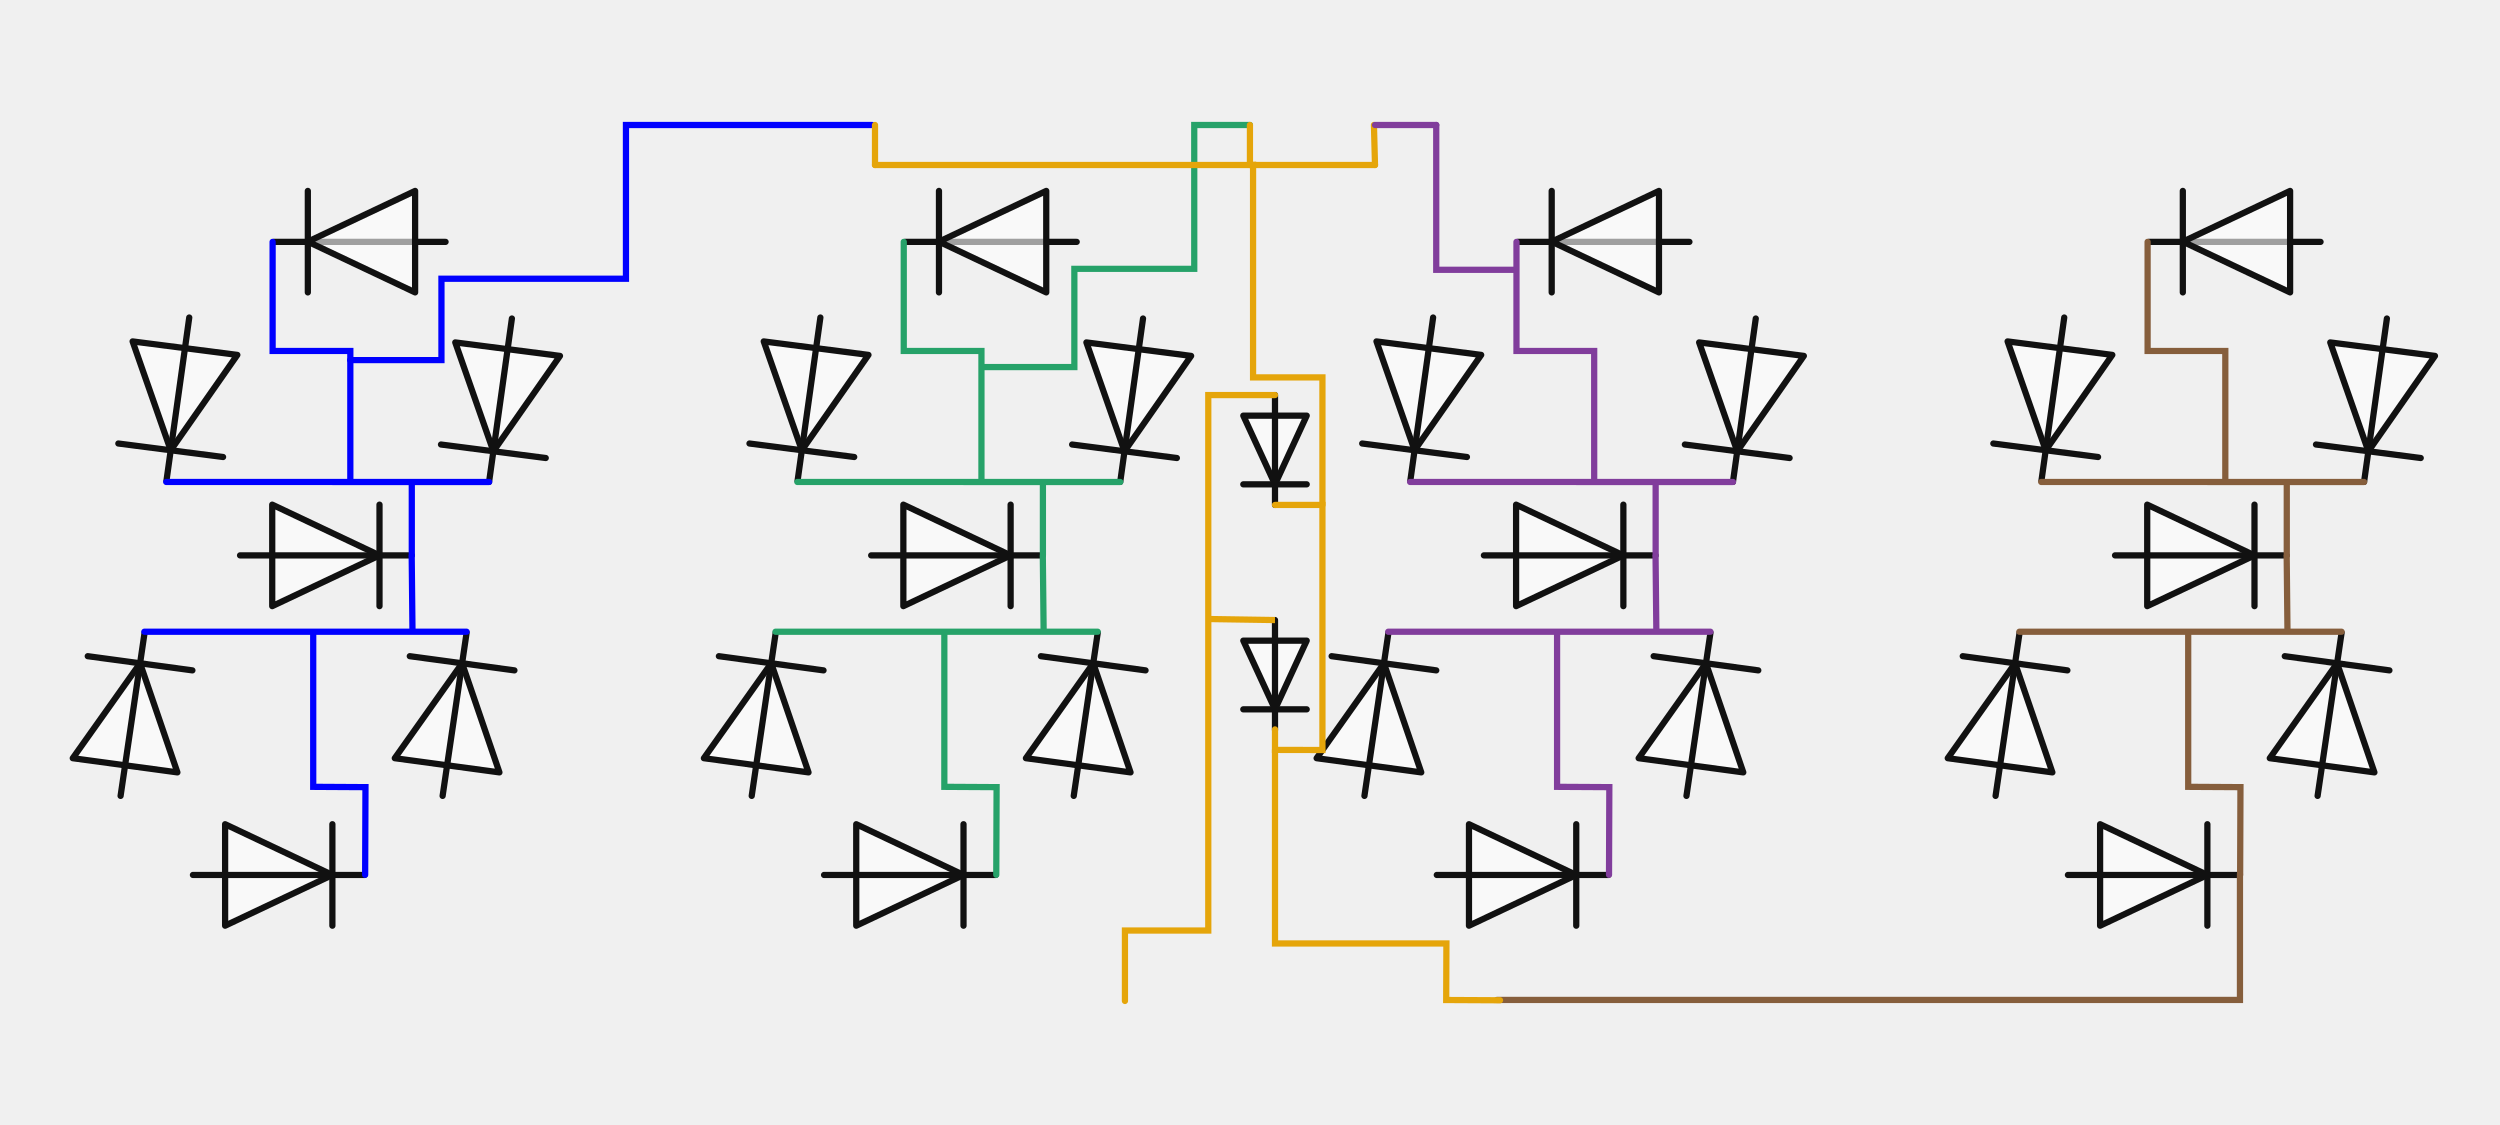
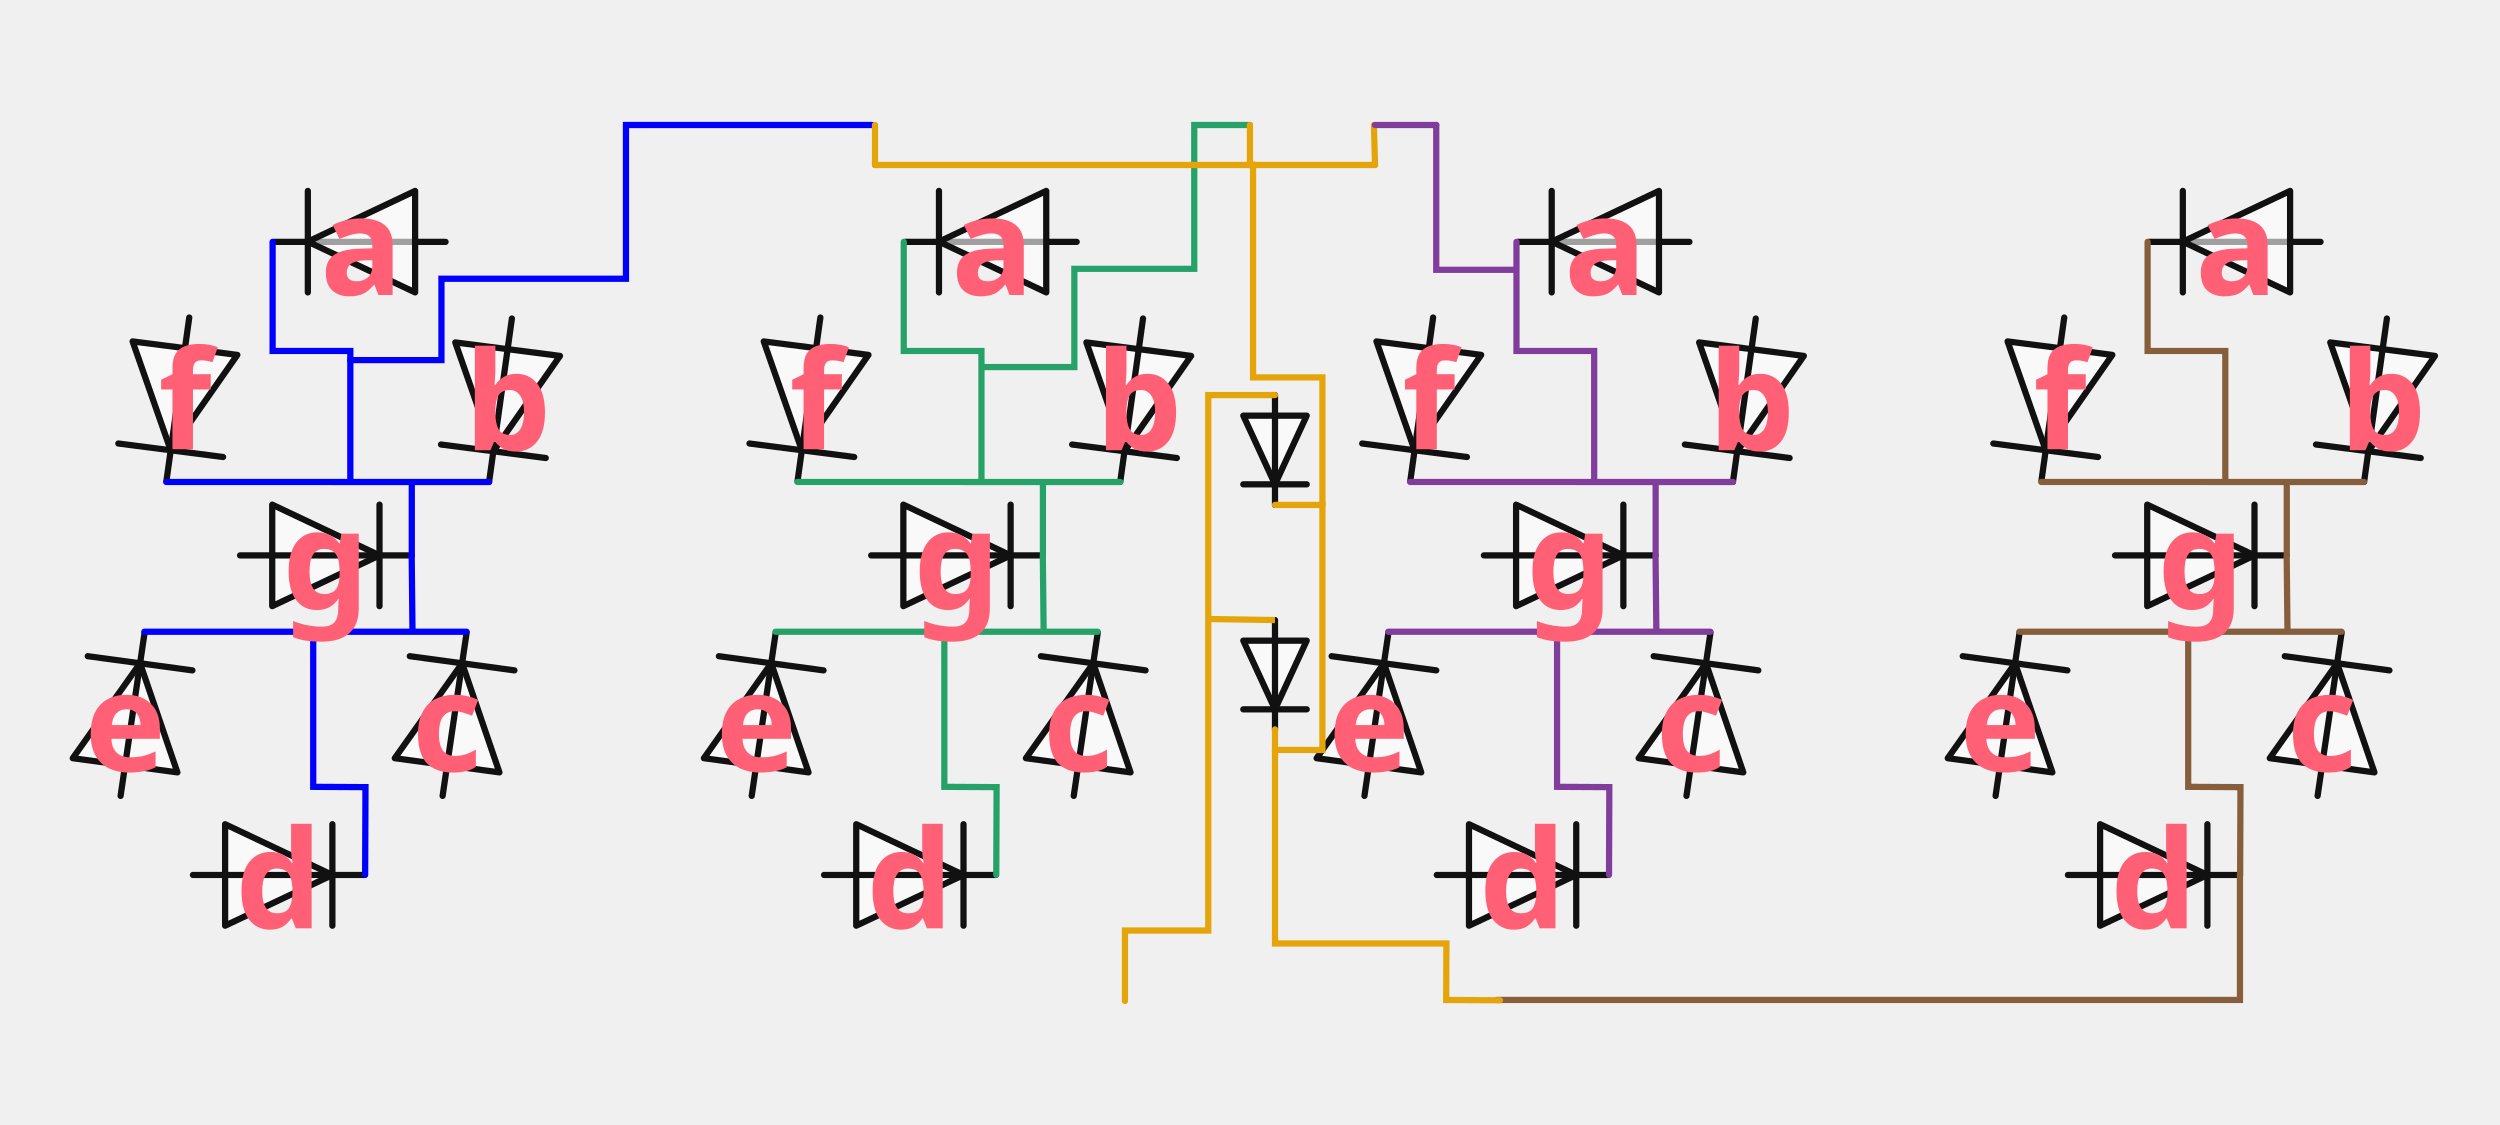
<svg xmlns="http://www.w3.org/2000/svg" viewBox="0 0 200 90">
  <path d="M 21.778,48.491 V 40.372 L 30.36,44.431 Z" fill="#ffffff" fill-opacity="0.6" id="path8-4-11" style="stroke:#111111;stroke-width:0.5;stroke-linecap:round;stroke-linejoin:round;stroke-dasharray:none" />
  <line x1="19.204" y1="44.431" x2="32.935" y2="44.431" id="line9-8-38" style="fill:none;stroke:#111111;stroke-width:0.5;stroke-linecap:round;stroke-linejoin:round;stroke-dasharray:none" />
  <line x1="21.914" y1="19.35" x2="35.645" y2="19.35" id="line9-8-7-74" style="fill:none;stroke:#111111;stroke-width:0.5;stroke-linecap:round;stroke-linejoin:round;stroke-dasharray:none" />
  <line x1="30.36" y1="48.491" x2="30.36" y2="40.372" id="line10-8-27" style="fill:none;stroke:#111111;stroke-width:0.5;stroke-linecap:round;stroke-linejoin:round;stroke-dasharray:none" />
  <path d="M 33.209,15.274 V 23.392 L 24.627,19.333 Z" fill="#ffffff" fill-opacity="0.6" id="path8-4-5-7" style="stroke:#111111;stroke-width:0.5;stroke-linecap:round;stroke-linejoin:round;stroke-dasharray:none" />
  <line x1="24.627" y1="15.274" x2="24.627" y2="23.392" id="line10-8-1-9" style="fill:none;stroke:#111111;stroke-width:0.5;stroke-linecap:round;stroke-linejoin:round;stroke-dasharray:none" />
  <path d="M 18.009,74.056 V 65.937 L 26.591,69.997 Z" fill="#ffffff" fill-opacity="0.6" id="path8-4-1-31" style="stroke:#111111;stroke-width:0.5;stroke-linecap:round;stroke-linejoin:round;stroke-dasharray:none" />
  <line x1="15.435" y1="69.997" x2="29.166" y2="69.997" id="line9-8-52-9" style="fill:none;stroke:#111111;stroke-width:0.5;stroke-linecap:round;stroke-linejoin:round;stroke-dasharray:none" />
  <line x1="26.591" y1="74.056" x2="26.591" y2="65.937" id="line10-8-7-8" style="fill:none;stroke:#111111;stroke-width:0.5;stroke-linecap:round;stroke-linejoin:round;stroke-dasharray:none" />
  <path d="M 10.608,27.313 18.987,28.392 13.657,36.021 Z" fill="#ffffff" fill-opacity="0.6" id="path8-4-2-2" style="stroke:#111111;stroke-width:0.5;stroke-linecap:round;stroke-linejoin:round;stroke-dasharray:none" />
  <line x1="15.14" y1="25.402" x2="13.315" y2="38.471" id="line9-8-3-86" style="fill:none;stroke:#111111;stroke-width:0.5;stroke-linecap:round;stroke-linejoin:round;stroke-dasharray:none" />
  <line x1="9.468" y1="35.481" x2="17.846" y2="36.56" id="line10-8-2-0" style="fill:none;stroke:#111111;stroke-width:0.5;stroke-linecap:round;stroke-linejoin:round;stroke-dasharray:none" />
  <path d="M 36.421,27.393 44.799,28.472 39.47,36.101 Z" fill="#ffffff" fill-opacity="0.6" id="path8-4-2-6-2" style="stroke:#111111;stroke-width:0.5;stroke-linecap:round;stroke-linejoin:round;stroke-dasharray:none" />
  <line x1="40.952" y1="25.482" x2="39.127" y2="38.552" id="line9-8-3-8-4" style="fill:none;stroke:#111111;stroke-width:0.5;stroke-linecap:round;stroke-linejoin:round;stroke-dasharray:none" />
  <line x1="35.28" y1="35.562" x2="43.659" y2="36.641" id="line10-8-2-5-8" style="fill:none;stroke:#111111;stroke-width:0.5;stroke-linecap:round;stroke-linejoin:round;stroke-dasharray:none" />
  <path d="M 31.583,60.656 39.954,61.791 36.969,53.063 Z" fill="#ffffff" fill-opacity="0.6" id="path8-4-2-1-6" style="stroke:#111111;stroke-width:0.5;stroke-linecap:round;stroke-linejoin:round;stroke-dasharray:none" />
  <line x1="35.409" y1="63.672" x2="37.329" y2="50.615" id="line9-8-3-89-5" style="fill:none;stroke:#111111;stroke-width:0.5;stroke-linecap:round;stroke-linejoin:round;stroke-dasharray:none" />
  <line x1="32.783" y1="52.495" x2="41.154" y2="53.63" id="line10-8-2-2-0" style="fill:none;stroke:#111111;stroke-width:0.5;stroke-linecap:round;stroke-linejoin:round;stroke-dasharray:none" />
  <path d="M 5.821,60.656 14.192,61.791 11.207,53.063 Z" fill="#ffffff" fill-opacity="0.6" id="path8-4-2-1-3-90" style="stroke:#111111;stroke-width:0.5;stroke-linecap:round;stroke-linejoin:round;stroke-dasharray:none" />
  <line x1="9.647" y1="63.672" x2="11.567" y2="50.615" id="line9-8-3-89-8-0" style="fill:none;stroke:#111111;stroke-width:0.5;stroke-linecap:round;stroke-linejoin:round;stroke-dasharray:none" />
  <line x1="7.021" y1="52.495" x2="15.392" y2="53.63" id="line10-8-2-2-7-6" style="fill:none;stroke:#111111;stroke-width:0.5;stroke-linecap:round;stroke-linejoin:round;stroke-dasharray:none" />
  <path style="fill:none;stroke:#0000ff;stroke-width:0.5;stroke-linecap:round;stroke-dasharray:none" d="M 32.936,44.498 32.997,50.291" id="path22-13" />
  <path id="path25-8" style="fill:none;stroke:#0000ff;stroke-width:0.5;stroke-linecap:round;stroke-dasharray:none" d="M 29.212,69.984 29.238,62.971 25.057,62.947 V 50.587 M 11.55,50.538 H 37.326 M 32.943,44.413 V 38.684 M 21.809,19.35 V 28.077 H 28.026 V 38.479 M 39.131,38.559 13.299,38.557" />
  <path d="M 72.268,48.491 V 40.372 L 80.85,44.431 Z" fill="#ffffff" fill-opacity="0.6" id="path8-4-15" style="stroke:#111111;stroke-width:0.5;stroke-linecap:round;stroke-linejoin:round;stroke-dasharray:none" />
  <line x1="69.694" y1="44.431" x2="83.425" y2="44.431" id="line9-8-2" style="fill:none;stroke:#111111;stroke-width:0.5;stroke-linecap:round;stroke-linejoin:round;stroke-dasharray:none" />
  <line x1="72.404" y1="19.35" x2="86.135" y2="19.35" id="line9-8-7-7" style="fill:none;stroke:#111111;stroke-width:0.5;stroke-linecap:round;stroke-linejoin:round;stroke-dasharray:none" />
  <line x1="80.85" y1="48.491" x2="80.85" y2="40.372" id="line10-8-6" style="fill:none;stroke:#111111;stroke-width:0.5;stroke-linecap:round;stroke-linejoin:round;stroke-dasharray:none" />
  <path d="M 83.7,15.274 V 23.392 L 75.118,19.333 Z" fill="#ffffff" fill-opacity="0.6" id="path8-4-5-1-3" style="stroke:#111111;stroke-width:0.5;stroke-linecap:round;stroke-linejoin:round;stroke-dasharray:none" />
  <line x1="75.118" y1="15.274" x2="75.118" y2="23.392" id="line10-8-1-4" style="fill:none;stroke:#111111;stroke-width:0.5;stroke-linecap:round;stroke-linejoin:round;stroke-dasharray:none" />
  <path d="M 68.499,74.056 V 65.937 L 77.081,69.997 Z" fill="#ffffff" fill-opacity="0.6" id="path8-4-1-2-44" style="stroke:#111111;stroke-width:0.5;stroke-linecap:round;stroke-linejoin:round;stroke-dasharray:none" />
  <line x1="65.925" y1="69.997" x2="79.656" y2="69.997" id="line9-8-52-32" style="fill:none;stroke:#111111;stroke-width:0.5;stroke-linecap:round;stroke-linejoin:round;stroke-dasharray:none" />
  <line x1="77.081" y1="74.056" x2="77.081" y2="65.937" id="line10-8-7-2" style="fill:none;stroke:#111111;stroke-width:0.5;stroke-linecap:round;stroke-linejoin:round;stroke-dasharray:none" />
  <path d="M 61.098,27.313 69.477,28.392 64.147,36.021 Z" fill="#ffffff" fill-opacity="0.6" id="path8-4-2-5-0" style="stroke:#111111;stroke-width:0.5;stroke-linecap:round;stroke-linejoin:round;stroke-dasharray:none" />
  <line x1="65.63" y1="25.402" x2="63.805" y2="38.471" id="line9-8-3-7" style="fill:none;stroke:#111111;stroke-width:0.5;stroke-linecap:round;stroke-linejoin:round;stroke-dasharray:none" />
  <line x1="59.958" y1="35.481" x2="68.337" y2="36.56" id="line10-8-2-6" style="fill:none;stroke:#111111;stroke-width:0.5;stroke-linecap:round;stroke-linejoin:round;stroke-dasharray:none" />
  <path d="M 86.911,27.393 95.29,28.472 89.96,36.101 Z" fill="#ffffff" fill-opacity="0.6" id="path8-4-2-6-1" style="stroke:#111111;stroke-width:0.5;stroke-linecap:round;stroke-linejoin:round;stroke-dasharray:none" />
  <line x1="91.442" y1="25.482" x2="89.618" y2="38.552" id="line9-8-3-8-8-6" style="fill:none;stroke:#111111;stroke-width:0.5;stroke-linecap:round;stroke-linejoin:round;stroke-dasharray:none" />
  <line x1="85.77" y1="35.562" x2="94.149" y2="36.641" id="line10-8-2-5-9" style="fill:none;stroke:#111111;stroke-width:0.5;stroke-linecap:round;stroke-linejoin:round;stroke-dasharray:none" />
  <path d="M 82.073,60.656 90.444,61.791 87.459,53.063 Z" fill="#ffffff" fill-opacity="0.6" id="path8-4-2-1-2" style="stroke:#111111;stroke-width:0.5;stroke-linecap:round;stroke-linejoin:round;stroke-dasharray:none" />
  <line x1="85.899" y1="63.672" x2="87.819" y2="50.615" id="line9-8-3-89-7" style="fill:none;stroke:#111111;stroke-width:0.5;stroke-linecap:round;stroke-linejoin:round;stroke-dasharray:none" />
  <line x1="83.273" y1="52.495" x2="91.644" y2="53.63" id="line10-8-2-2-9" style="fill:none;stroke:#111111;stroke-width:0.5;stroke-linecap:round;stroke-linejoin:round;stroke-dasharray:none" />
  <path d="M 56.311,60.656 64.682,61.791 61.697,53.063 Z" fill="#ffffff" fill-opacity="0.6" id="path8-4-2-1-3-5" style="stroke:#111111;stroke-width:0.5;stroke-linecap:round;stroke-linejoin:round;stroke-dasharray:none" />
  <line x1="60.137" y1="63.672" x2="62.057" y2="50.615" id="line9-8-3-89-8-4" style="fill:none;stroke:#111111;stroke-width:0.5;stroke-linecap:round;stroke-linejoin:round;stroke-dasharray:none" />
  <line x1="57.511" y1="52.495" x2="65.882" y2="53.63" id="line10-8-2-2-7-3" style="fill:none;stroke:#111111;stroke-width:0.5;stroke-linecap:round;stroke-linejoin:round;stroke-dasharray:none" />
  <path style="fill:none;stroke:#26a269;stroke-width:0.5;stroke-linecap:round;stroke-dasharray:none" d="M 83.426,44.498 83.488,50.291" id="path22-1" />
  <path id="path25-2" style="fill:none;stroke:#26a269;stroke-width:0.5;stroke-linecap:round;stroke-dasharray:none" d="M 79.702,69.984 79.728,62.971 75.547,62.947 V 50.587 M 62.04,50.538 H 87.816 M 83.433,44.413 V 38.684 M 72.3,19.35 V 28.077 H 78.516 V 38.479 M 89.621,38.559 63.789,38.557" />
  <path d="M 121.287,48.491 V 40.372 L 129.869,44.431 Z" fill="#ffffff" fill-opacity="0.6" id="path8-4-11-1" style="stroke:#111111;stroke-width:0.5;stroke-linecap:round;stroke-linejoin:round;stroke-dasharray:none" />
  <line x1="118.712" y1="44.431" x2="132.444" y2="44.431" id="line9-8-38-3" style="fill:none;stroke:#111111;stroke-width:0.5;stroke-linecap:round;stroke-linejoin:round;stroke-dasharray:none" />
  <line x1="121.423" y1="19.35" x2="135.154" y2="19.35" id="line9-8-7-74-5" style="fill:none;stroke:#111111;stroke-width:0.5;stroke-linecap:round;stroke-linejoin:round;stroke-dasharray:none" />
  <line x1="129.869" y1="48.491" x2="129.869" y2="40.372" id="line10-8-27-9" style="fill:none;stroke:#111111;stroke-width:0.5;stroke-linecap:round;stroke-linejoin:round;stroke-dasharray:none" />
  <path d="M 132.718,15.274 V 23.392 L 124.136,19.333 Z" fill="#ffffff" fill-opacity="0.6" id="path8-4-5-7-8" style="stroke:#111111;stroke-width:0.5;stroke-linecap:round;stroke-linejoin:round;stroke-dasharray:none" />
  <line x1="124.136" y1="15.274" x2="124.136" y2="23.392" id="line10-8-1-9-4" style="fill:none;stroke:#111111;stroke-width:0.5;stroke-linecap:round;stroke-linejoin:round;stroke-dasharray:none" />
  <path d="M 117.518,74.056 V 65.937 L 126.1,69.997 Z" fill="#ffffff" fill-opacity="0.6" id="path8-4-1-31-0" style="stroke:#111111;stroke-width:0.5;stroke-linecap:round;stroke-linejoin:round;stroke-dasharray:none" />
  <line x1="114.943" y1="69.997" x2="128.675" y2="69.997" id="line9-8-52-9-7" style="fill:none;stroke:#111111;stroke-width:0.5;stroke-linecap:round;stroke-linejoin:round;stroke-dasharray:none" />
  <line x1="126.1" y1="74.056" x2="126.1" y2="65.937" id="line10-8-7-8-6" style="fill:none;stroke:#111111;stroke-width:0.5;stroke-linecap:round;stroke-linejoin:round;stroke-dasharray:none" />
  <path d="M 110.117,27.313 118.496,28.392 113.166,36.021 Z" fill="#ffffff" fill-opacity="0.6" id="path8-4-2-2-5" style="stroke:#111111;stroke-width:0.5;stroke-linecap:round;stroke-linejoin:round;stroke-dasharray:none" />
  <line x1="114.649" y1="25.402" x2="112.824" y2="38.471" id="line9-8-3-86-4" style="fill:none;stroke:#111111;stroke-width:0.5;stroke-linecap:round;stroke-linejoin:round;stroke-dasharray:none" />
  <line x1="108.976" y1="35.481" x2="117.355" y2="36.56" id="line10-8-2-0-2" style="fill:none;stroke:#111111;stroke-width:0.5;stroke-linecap:round;stroke-linejoin:round;stroke-dasharray:none" />
  <path d="M 135.93,27.393 144.308,28.472 138.978,36.101 Z" fill="#ffffff" fill-opacity="0.6" id="path8-4-2-6-2-0" style="stroke:#111111;stroke-width:0.5;stroke-linecap:round;stroke-linejoin:round;stroke-dasharray:none" />
  <line x1="140.461" y1="25.482" x2="138.636" y2="38.552" id="line9-8-3-8-4-9" style="fill:none;stroke:#111111;stroke-width:0.5;stroke-linecap:round;stroke-linejoin:round;stroke-dasharray:none" />
  <line x1="134.789" y1="35.562" x2="143.168" y2="36.641" id="line10-8-2-5-8-7" style="fill:none;stroke:#111111;stroke-width:0.5;stroke-linecap:round;stroke-linejoin:round;stroke-dasharray:none" />
  <path d="M 131.092,60.656 139.463,61.791 136.477,53.063 Z" fill="#ffffff" fill-opacity="0.6" id="path8-4-2-1-6-3" style="stroke:#111111;stroke-width:0.5;stroke-linecap:round;stroke-linejoin:round;stroke-dasharray:none" />
  <line x1="134.917" y1="63.672" x2="136.837" y2="50.615" id="line9-8-3-89-5-7" style="fill:none;stroke:#111111;stroke-width:0.5;stroke-linecap:round;stroke-linejoin:round;stroke-dasharray:none" />
  <line x1="132.292" y1="52.495" x2="140.663" y2="53.63" id="line10-8-2-2-0-2" style="fill:none;stroke:#111111;stroke-width:0.5;stroke-linecap:round;stroke-linejoin:round;stroke-dasharray:none" />
  <path d="M 105.33,60.656 113.701,61.791 110.715,53.063 Z" fill="#ffffff" fill-opacity="0.6" id="path8-4-2-1-3-90-6" style="stroke:#111111;stroke-width:0.5;stroke-linecap:round;stroke-linejoin:round;stroke-dasharray:none" />
  <line x1="109.155" y1="63.672" x2="111.075" y2="50.615" id="line9-8-3-89-8-0-0" style="fill:none;stroke:#111111;stroke-width:0.5;stroke-linecap:round;stroke-linejoin:round;stroke-dasharray:none" />
  <line x1="106.53" y1="52.495" x2="114.901" y2="53.63" id="line10-8-2-2-7-6-1" style="fill:none;stroke:#111111;stroke-width:0.5;stroke-linecap:round;stroke-linejoin:round;stroke-dasharray:none" />
  <path style="fill:none;stroke:#813d9c;stroke-width:0.5;stroke-linecap:round;stroke-dasharray:none" d="M 132.445,44.498 132.506,50.291" id="path22-13-6" />
  <path id="path25-8-5" style="fill:none;stroke:#813d9c;stroke-width:0.5;stroke-linecap:round;stroke-dasharray:none" d="M 128.721,69.984 128.747,62.971 124.566,62.947 V 50.587 M 111.059,50.538 H 136.835 M 132.452,44.413 V 38.684 M 121.318,19.35 V 28.077 H 127.535 V 38.479 M 138.64,38.559 112.808,38.557" />
  <path d="M 171.777,48.491 V 40.372 L 180.359,44.431 Z" fill="#ffffff" fill-opacity="0.6" id="path8-4-15-5" style="stroke:#111111;stroke-width:0.5;stroke-linecap:round;stroke-linejoin:round;stroke-dasharray:none" />
  <line x1="169.203" y1="44.431" x2="182.934" y2="44.431" id="line9-8-2-4" style="fill:none;stroke:#111111;stroke-width:0.5;stroke-linecap:round;stroke-linejoin:round;stroke-dasharray:none" />
  <line x1="171.913" y1="19.35" x2="185.644" y2="19.35" id="line9-8-7-7-1" style="fill:none;stroke:#111111;stroke-width:0.5;stroke-linecap:round;stroke-linejoin:round;stroke-dasharray:none" />
  <line x1="180.359" y1="48.491" x2="180.359" y2="40.372" id="line10-8-6-2" style="fill:none;stroke:#111111;stroke-width:0.5;stroke-linecap:round;stroke-linejoin:round;stroke-dasharray:none" />
  <path d="M 183.208,15.274 V 23.392 L 174.626,19.333 Z" fill="#ffffff" fill-opacity="0.6" id="path8-4-5-1-3-0" style="stroke:#111111;stroke-width:0.5;stroke-linecap:round;stroke-linejoin:round;stroke-dasharray:none" />
  <line x1="174.626" y1="15.274" x2="174.626" y2="23.392" id="line10-8-1-4-0" style="fill:none;stroke:#111111;stroke-width:0.5;stroke-linecap:round;stroke-linejoin:round;stroke-dasharray:none" />
  <path d="M 168.008,74.056 V 65.937 L 176.59,69.997 Z" fill="#ffffff" fill-opacity="0.6" id="path8-4-1-2-44-1" style="stroke:#111111;stroke-width:0.5;stroke-linecap:round;stroke-linejoin:round;stroke-dasharray:none" />
  <line x1="165.434" y1="69.997" x2="179.165" y2="69.997" id="line9-8-52-32-4" style="fill:none;stroke:#111111;stroke-width:0.5;stroke-linecap:round;stroke-linejoin:round;stroke-dasharray:none" />
  <line x1="176.59" y1="74.056" x2="176.59" y2="65.937" id="line10-8-7-2-6" style="fill:none;stroke:#111111;stroke-width:0.5;stroke-linecap:round;stroke-linejoin:round;stroke-dasharray:none" />
  <g id="g3" transform="rotate(-90,56.4725,23.55777)">
    <path d="M 46.778,66.549 V 71.622 L 41.283,69.085 Z" fill="#ffffff" fill-opacity="0.6" id="path8-4-1-3-6" style="stroke:#111111;stroke-width:0.5;stroke-linecap:round;stroke-linejoin:round;stroke-dasharray:none" />
    <line x1="48.426" y1="69.085" x2="39.634" y2="69.085" id="line9-8-52-3-5" style="fill:none;stroke:#111111;stroke-width:0.5;stroke-linecap:round;stroke-linejoin:round;stroke-dasharray:none" />
    <line x1="41.283" y1="66.549" x2="41.283" y2="71.622" id="line10-8-7-4-0" style="fill:none;stroke:#111111;stroke-width:0.5;stroke-linecap:round;stroke-linejoin:round;stroke-dasharray:none" />
  </g>
  <g id="g4" transform="rotate(-90,140.472,107.5573)">
    <path d="M 196.777,66.549 V 71.622 L 191.282,69.085 Z" fill="#ffffff" fill-opacity="0.6" id="path8-4-1-3-1-6-0" style="stroke:#111111;stroke-width:0.5;stroke-linecap:round;stroke-linejoin:round;stroke-dasharray:none" />
    <line x1="198.425" y1="69.085" x2="189.633" y2="69.085" id="line9-8-52-3-6-7" style="fill:none;stroke:#111111;stroke-width:0.5;stroke-linecap:round;stroke-linejoin:round;stroke-dasharray:none" />
    <line x1="191.282" y1="66.549" x2="191.282" y2="71.622" id="line10-8-7-4-8-1" style="fill:none;stroke:#111111;stroke-width:0.5;stroke-linecap:round;stroke-linejoin:round;stroke-dasharray:none" />
  </g>
  <path d="M 160.607,27.313 168.986,28.392 163.656,36.021 Z" fill="#ffffff" fill-opacity="0.6" id="path8-4-2-5-0-7" style="stroke:#111111;stroke-width:0.5;stroke-linecap:round;stroke-linejoin:round;stroke-dasharray:none" />
  <line x1="165.139" y1="25.402" x2="163.314" y2="38.471" id="line9-8-3-7-7" style="fill:none;stroke:#111111;stroke-width:0.5;stroke-linecap:round;stroke-linejoin:round;stroke-dasharray:none" />
  <line x1="159.467" y1="35.481" x2="167.845" y2="36.56" id="line10-8-2-6-7" style="fill:none;stroke:#111111;stroke-width:0.5;stroke-linecap:round;stroke-linejoin:round;stroke-dasharray:none" />
  <path d="M 186.42,27.393 194.798,28.472 189.469,36.101 Z" fill="#ffffff" fill-opacity="0.6" id="path8-4-2-6-1-7" style="stroke:#111111;stroke-width:0.5;stroke-linecap:round;stroke-linejoin:round;stroke-dasharray:none" />
  <line x1="190.951" y1="25.482" x2="189.126" y2="38.552" id="line9-8-3-8-8-6-3" style="fill:none;stroke:#111111;stroke-width:0.5;stroke-linecap:round;stroke-linejoin:round;stroke-dasharray:none" />
  <line x1="185.279" y1="35.562" x2="193.658" y2="36.641" id="line10-8-2-5-9-3" style="fill:none;stroke:#111111;stroke-width:0.5;stroke-linecap:round;stroke-linejoin:round;stroke-dasharray:none" />
  <path d="M 181.582,60.656 189.953,61.791 186.968,53.063 Z" fill="#ffffff" fill-opacity="0.6" id="path8-4-2-1-2-5" style="stroke:#111111;stroke-width:0.5;stroke-linecap:round;stroke-linejoin:round;stroke-dasharray:none" />
  <line x1="185.408" y1="63.672" x2="187.328" y2="50.615" id="line9-8-3-89-7-9" style="fill:none;stroke:#111111;stroke-width:0.5;stroke-linecap:round;stroke-linejoin:round;stroke-dasharray:none" />
  <line x1="182.782" y1="52.495" x2="191.153" y2="53.63" id="line10-8-2-2-9-9" style="fill:none;stroke:#111111;stroke-width:0.5;stroke-linecap:round;stroke-linejoin:round;stroke-dasharray:none" />
  <path d="M 155.82,60.656 164.191,61.791 161.206,53.063 Z" fill="#ffffff" fill-opacity="0.6" id="path8-4-2-1-3-5-8" style="stroke:#111111;stroke-width:0.5;stroke-linecap:round;stroke-linejoin:round;stroke-dasharray:none" />
  <line x1="159.646" y1="63.672" x2="161.566" y2="50.615" id="line9-8-3-89-8-4-1" style="fill:none;stroke:#111111;stroke-width:0.5;stroke-linecap:round;stroke-linejoin:round;stroke-dasharray:none" />
  <line x1="157.02" y1="52.495" x2="165.391" y2="53.63" id="line10-8-2-2-7-3-8" style="fill:none;stroke:#111111;stroke-width:0.5;stroke-linecap:round;stroke-linejoin:round;stroke-dasharray:none" />
  <path style="fill:none;stroke:#865e3c;stroke-width:0.5;stroke-linecap:round;stroke-dasharray:none" d="M 182.935,44.498 182.996,50.291" id="path22-1-2" />
  <path id="path25-2-6" style="fill:none;stroke:#865e3c;stroke-width:0.5;stroke-linecap:round;stroke-dasharray:none" d="M 179.211,69.984 179.237,62.971 175.056,62.947 V 50.587 M 161.549,50.538 H 187.325 M 182.942,44.413 V 38.684 M 171.808,19.35 V 28.077 H 178.025 V 38.479 M 189.13,38.559 163.298,38.557" />
  <path style="fill:none;stroke:#0000ff;stroke-width:0.5;stroke-linecap:round" d="M 69.758,9.999 H 50.077 V 22.3 H 35.316 V 28.808 H 28.014" id="path7" />
  <path style="fill:none;stroke:#26a269;stroke-width:0.5;stroke-linecap:round" d="M 78.647,29.364 H 85.948 V 21.507 H 95.54 V 9.999 L 99.995,9.999" id="path8" />
  <path style="fill:none;stroke:#813d9c;stroke-width:0.5;stroke-linecap:round" d="M 114.899,9.999 V 21.586 H 121.184" id="path9" />
  <path style="fill:none;stroke:#865e3c;stroke-width:0.5;stroke-linecap:round" d="M 179.197,69.917 V 79.996 H 119.756" id="path10" />
  <path style="fill:none;stroke:#e5a50a;stroke-width:0.5;stroke-linecap:round;stroke-dasharray:none;stroke-opacity:1" d="M 102,40.396 105.795,40.396 V 60 L 102,59.992 V 58.353" id="path11" />
  <path style="fill:none;stroke:#e5a50a;stroke-width:0.5;stroke-linecap:round;stroke-dasharray:none;stroke-opacity:1" d="M 70,13.2 C 83.333,13.2 96.667,13.2 110,13.2" id="path12" />
  <path style="fill:none;stroke:#e5a50a;stroke-width:0.5;stroke-linecap:round;stroke-dasharray:none;stroke-opacity:1" d="M 70,13.2 C 70,12.133 70,11.067 70,10" id="path14" />
  <path style="fill:none;stroke:#e5a50a;stroke-width:0.5;stroke-linecap:round;stroke-dasharray:none;stroke-opacity:1" d="M 99.995,9.999 C 99.995,11.066 99.995,12.133 99.995,13.199" id="path15" />
  <path style="fill:none;stroke:#e5a50a;stroke-width:0.5;stroke-linecap:round;stroke-dasharray:none;stroke-opacity:1" d="M 109.915,9.999 C 109.943,11.066 109.972,12.133 110,13.2" id="path16" />
  <path style="fill:#813d9c;stroke:#813d9c;stroke-width:0.5;stroke-linecap:round;stroke-dasharray:none;stroke-opacity:1" d="M 114.899,9.999 C 113.266,10 111.633,10 110,10" id="path17" />
  <path style="fill:none;stroke:#e5a50a;stroke-width:0.5;stroke-linecap:round;stroke-dasharray:none;stroke-opacity:1" d="M 105.795,40.396 V 30.191 H 100.245 V 13.19 L 99.995,13.199" id="path18" />
  <path style="fill:none;stroke:#e5a50a;stroke-width:0.5;stroke-linecap:round;stroke-dasharray:none;stroke-opacity:1" d="M 102,59.992 V 75.477 H 115.713 L 115.696,80 120,80.022" id="path19" />
  <path style="fill:none;stroke:#e5a50a;stroke-width:0.5;stroke-linecap:round;stroke-dasharray:none;stroke-opacity:1" d="M 102,31.604 H 96.662 V 49.521 L 102,49.604 96.662,49.521 V 74.441 H 89.995 V 80.075" id="path20" />
+   <g id="seg-labels" fill="#FF6075" font-family="sans-serif" font-size="11" font-weight="bold" text-anchor="middle" dominant-baseline="central" style="stroke:none;pointer-events:none">
+     <text x="28.92" y="19.33">a</text>
+     <text x="40.61" y="31.75">b</text>
+     <text x="35.77" y="57.43">c</text>
+     <text x="22.3" y="70">d</text>
+     <text x="10.01" y="57.43">e</text>
+     <text x="14.8" y="31.67">f</text>
+     <text x="26.07" y="44.43">g</text>
+     <text x="79.41" y="19.33">a</text>
+     <text x="91.1" y="31.75">b</text>
+     <text x="86.26" y="57.43">c</text>
+     <text x="72.79" y="70">d</text>
+     <text x="60.5" y="57.43">e</text>
+     <text x="65.29" y="31.67">f</text>
+     <text x="76.56" y="44.43">g</text>
+     <text x="128.43" y="19.33">a</text>
+     <text x="140.12" y="31.75">b</text>
+     <text x="135.28" y="57.43">c</text>
+     <text x="121.81" y="70">d</text>
+     <text x="109.52" y="57.43">e</text>
+     <text x="114.31" y="31.67">f</text>
+     <text x="125.58" y="44.43">g</text>
+     <text x="178.92" y="19.33">a</text>
+     <text x="190.61" y="31.75">b</text>
+     <text x="185.77" y="57.43">c</text>
+     <text x="172.3" y="70">d</text>
+     <text x="160.01" y="57.43">e</text>
+     <text x="164.8" y="31.67">f</text>
+     <text x="176.07" y="44.43">g</text>
+   </g>
</svg>
